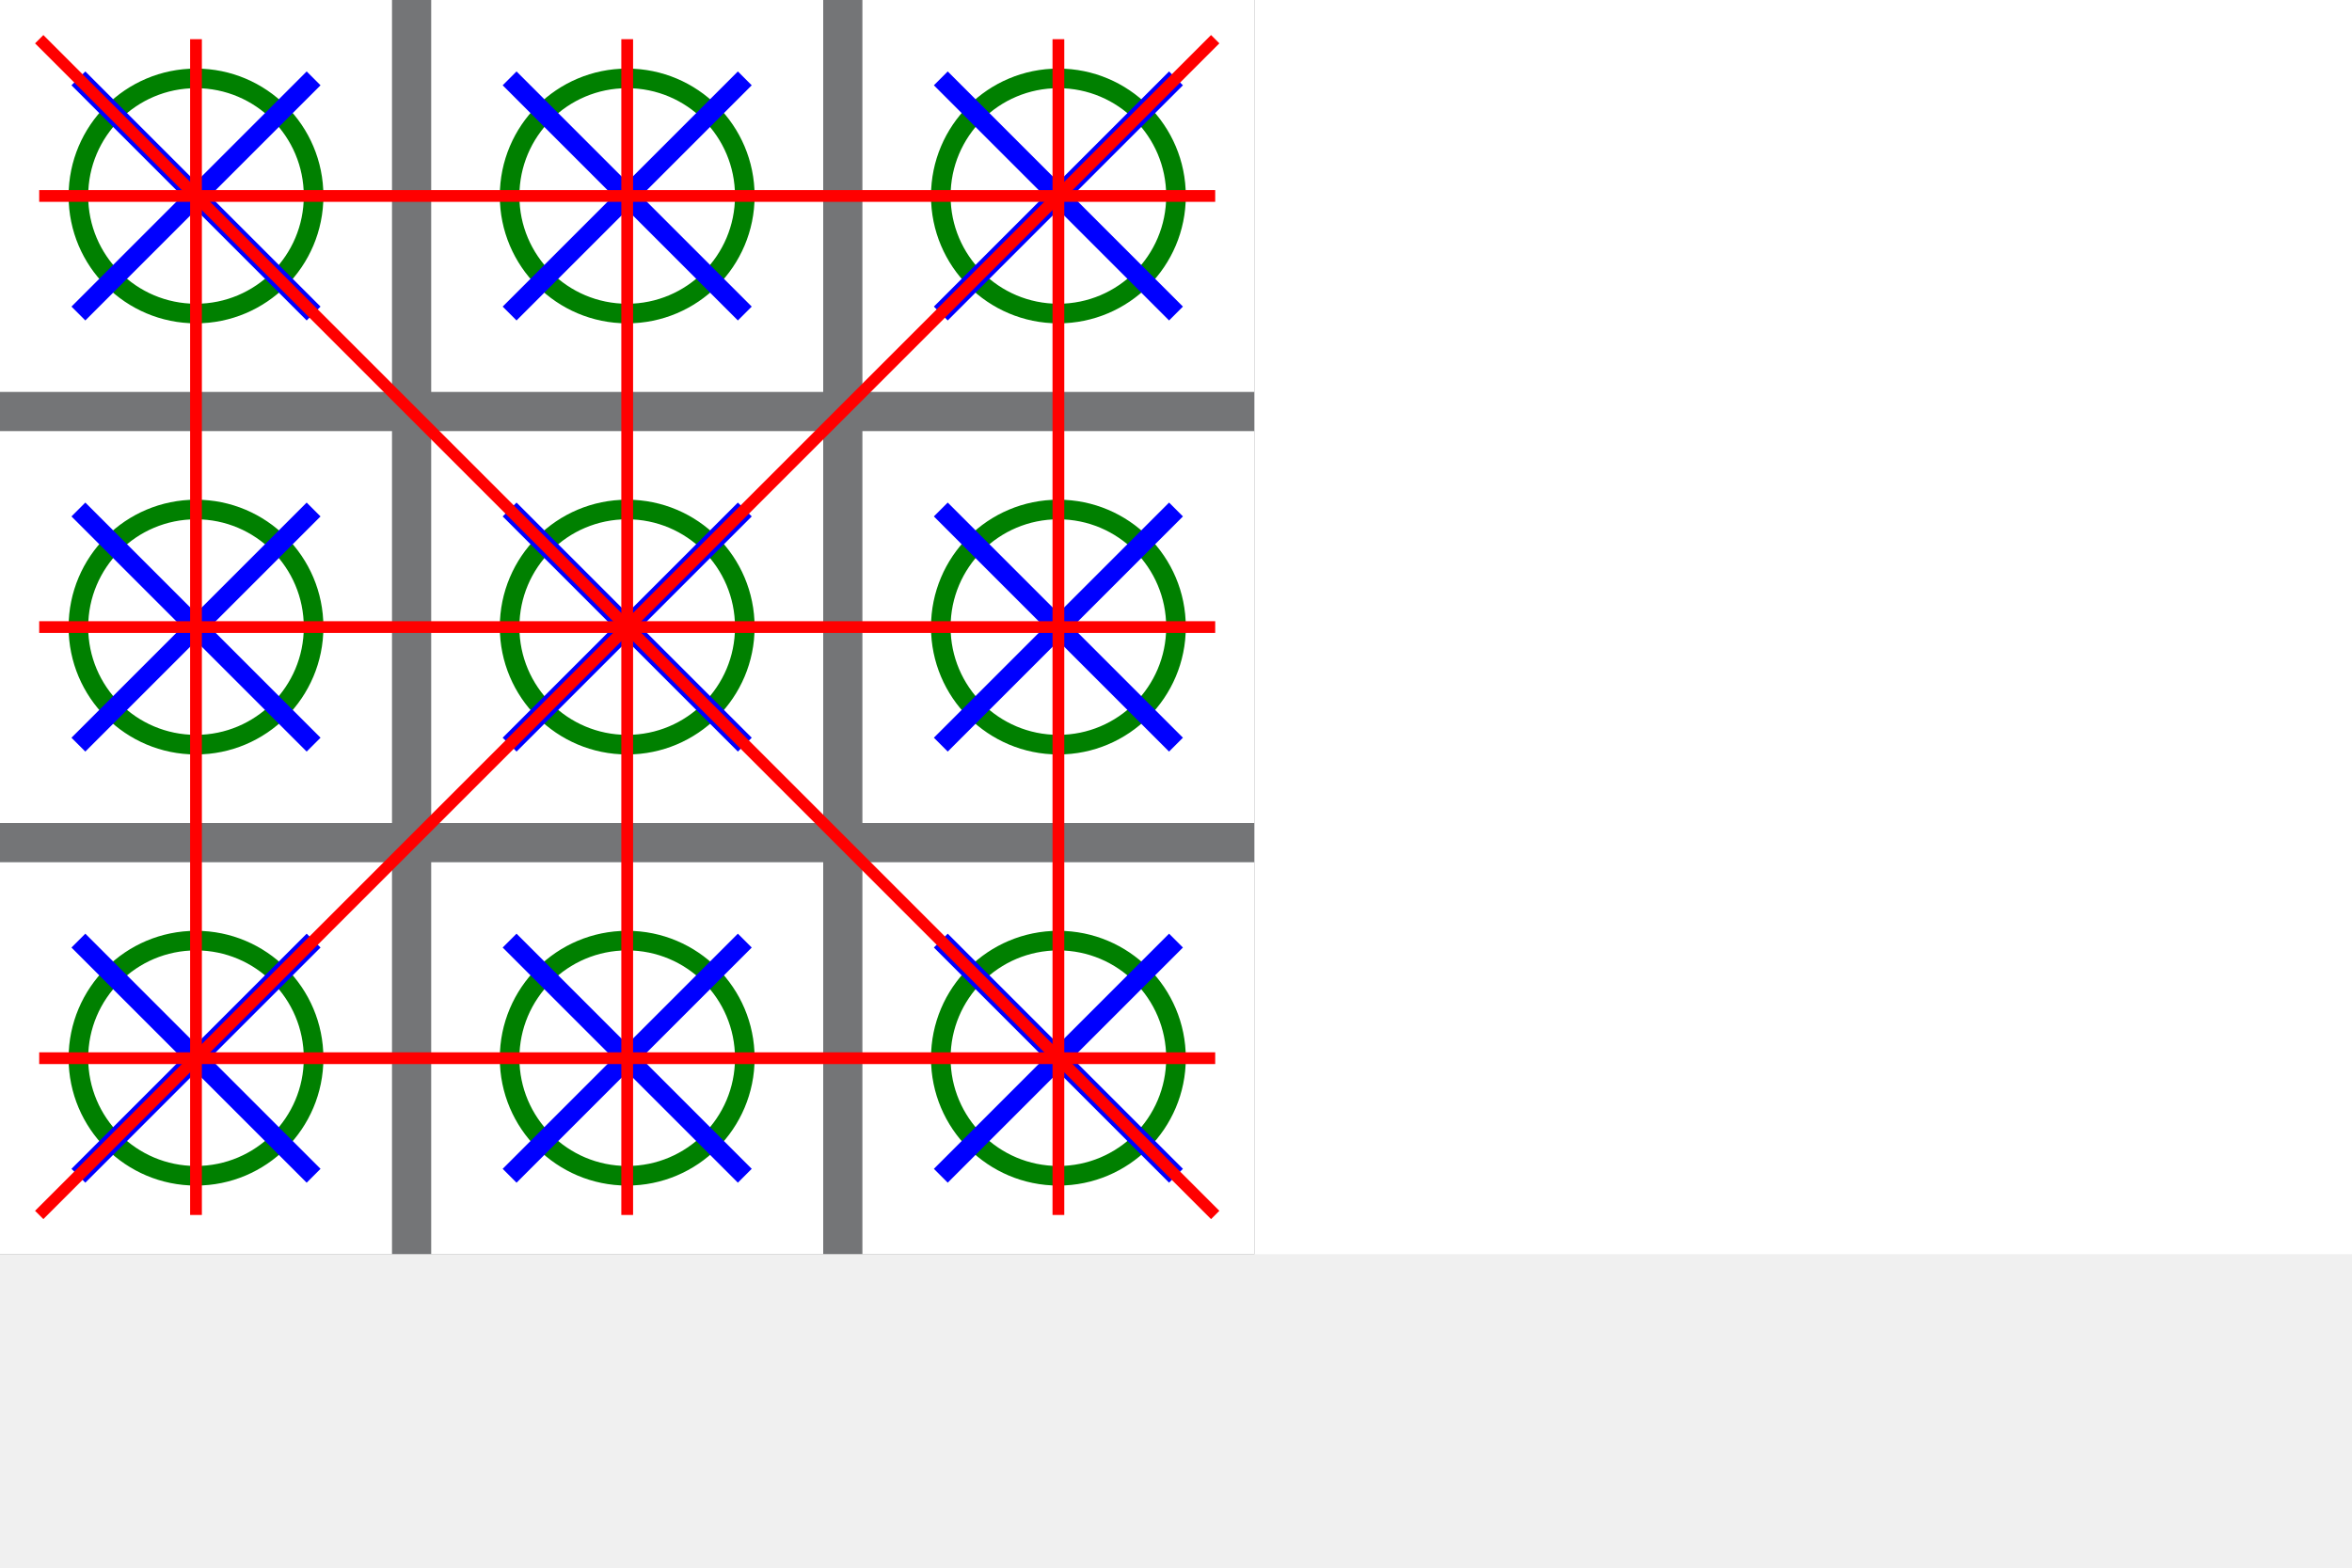
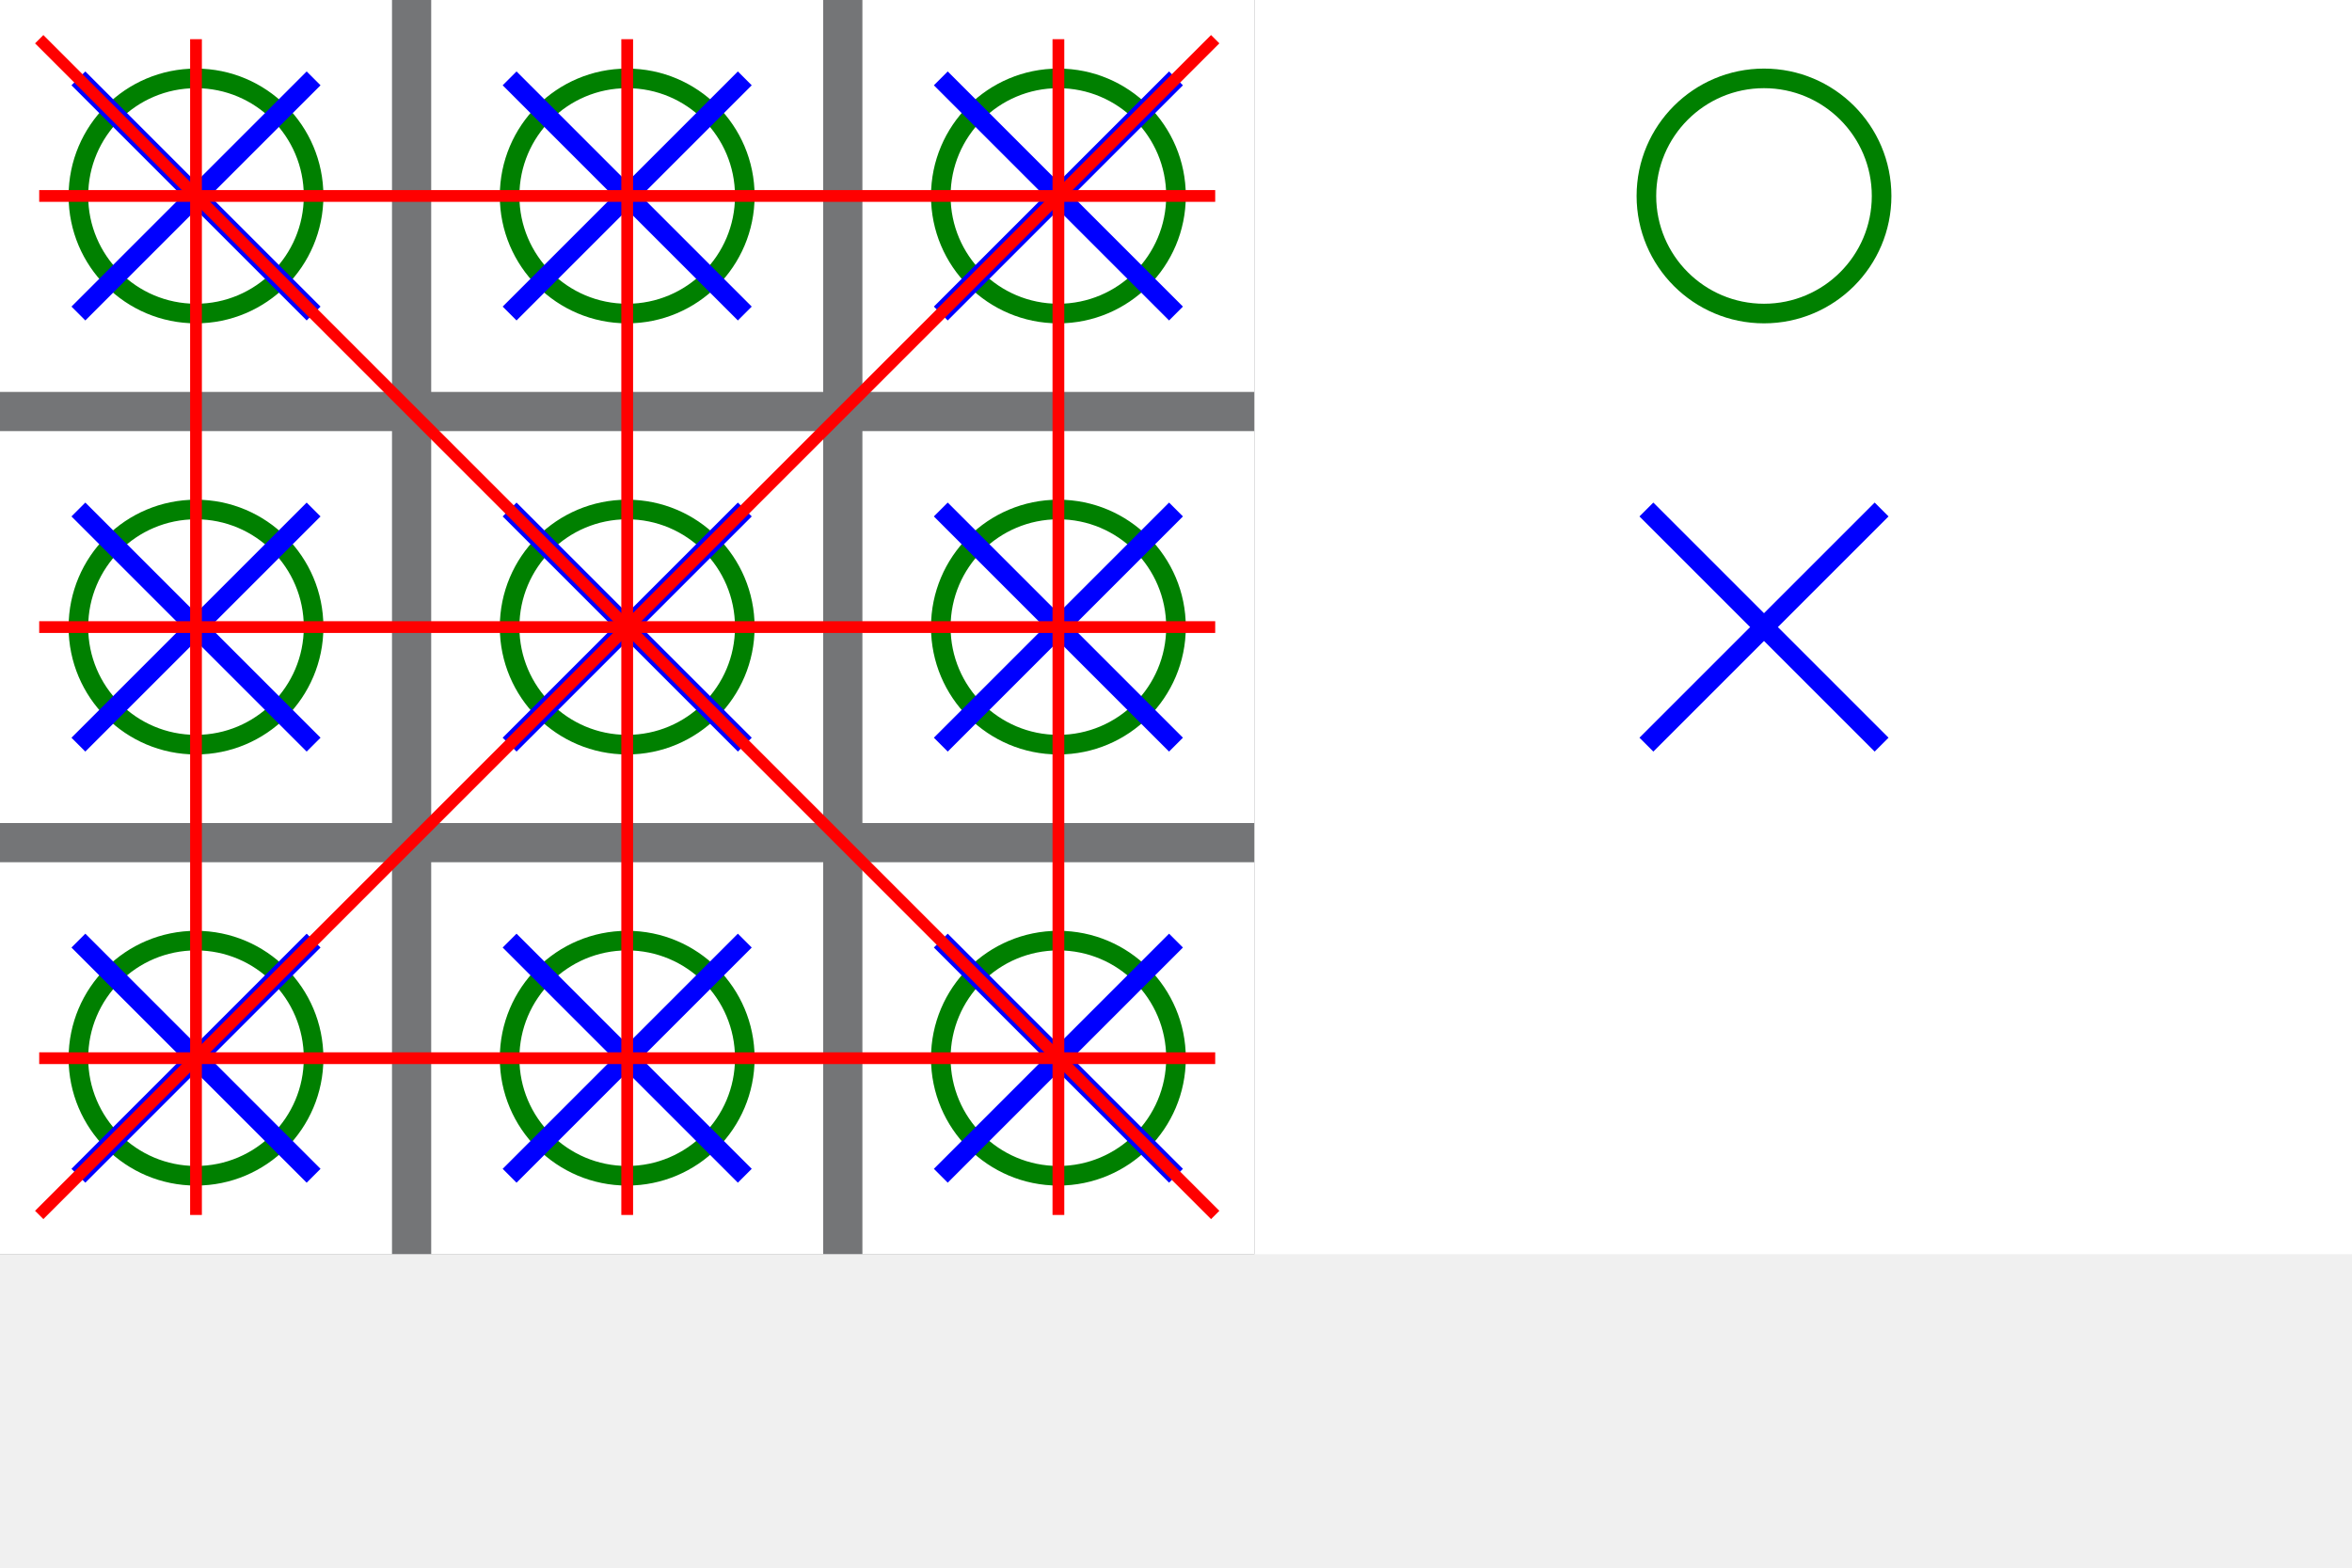
<svg xmlns="http://www.w3.org/2000/svg" width="600" height="400">
  <g id="gBackground">
    <rect id="background" fill="white" width="600" height="320" />
  </g>
  <g id="gBoard">
    <rect id="board" fill="rgba(116,117,119,1)" width="320" height="320" />
    <g id="fields" fill="white">
      <rect id="field1" width="100" height="100" x="0" y="0" />
      <rect id="field2" width="100" height="100" x="110" y="0" />
      <rect id="field3" width="100" height="100" x="220" y="0" />
      <rect id="field4" width="100" height="100" x="0" y="110" />
      <rect id="field5" width="100" height="100" x="110" y="110" />
      <rect id="field6" width="100" height="100" x="220" y="110" />
      <rect id="field7" width="100" height="100" x="0" y="220" />
      <rect id="field8" width="100" height="100" x="110" y="220" />
      <rect id="field9" width="100" height="100" x="220" y="220" />
+     </g>
+   </g>
+   <g id="menu">
+     <g>
+       <circle id="circle0" cx="450" cy="50" r="30" stroke="green" stroke-width="5" fill="white" />
+     </g>
+     <g id="cross0" style="stroke:blue;stroke-width:5">
+       <line x1="420" x2="480" y1="130" y2="190" />
+       <line x1="480" x2="420" y1="130" y2="190" />
    </g>
  </g>
  <g id="circles" stroke="green" stroke-width="5" fill="white">
    <circle id="circle1" cx="50" cy="50" r="30" />
    <circle id="circle2" cx="160" cy="50" r="30" />
    <circle id="circle3" cx="270" cy="50" r="30" />
    <circle id="circle4" cx="50" cy="160" r="30" />
    <circle id="circle5" cx="160" cy="160" r="30" />
    <circle id="circle6" cx="270" cy="160" r="30" />
    <circle id="circle7" cx="50" cy="270" r="30" />
    <circle id="circle8" cx="160" cy="270" r="30" />
    <circle id="circle9" cx="270" cy="270" r="30" />
  </g>
  <g id="crosses" style="stroke:blue;stroke-width:5" display="">
    <g id="cross1">
      <line x1="20" x2="80" y1="20" y2="80" />
      <line x1="80" x2="20" y1="20" y2="80" />
    </g>
    <g id="cross2">
      <line x1="130" x2="190" y1="20" y2="80" />
      <line x1="190" x2="130" y1="20" y2="80" />
    </g>
    <g id="cross3">
      <line x1="240" x2="300" y1="20" y2="80" />
      <line x1="300" x2="240" y1="20" y2="80" />
    </g>
    <g id="cross4">
      <line x1="20" x2="80" y1="130" y2="190" />
      <line x1="80" x2="20" y1="130" y2="190" />
    </g>
    <g id="cross5">
      <line x1="130" x2="190" y1="130" y2="190" />
      <line x1="190" x2="130" y1="130" y2="190" />
    </g>
    <g id="cross6">
      <line x1="240" x2="300" y1="130" y2="190" />
      <line x1="300" x2="240" y1="130" y2="190" />
    </g>
    <g id="cross7">
      <line x1="20" x2="80" y1="240" y2="300" />
      <line x1="80" x2="20" y1="240" y2="300" />
    </g>
    <g id="cross8">
      <line x1="130" x2="190" y1="240" y2="300" />
      <line x1="190" x2="130" y1="240" y2="300" />
    </g>
    <g id="cross9">
      <line x1="240" x2="300" y1="240" y2="300" />
      <line x1="300" x2="240" y1="240" y2="300" />
    </g>
  </g>
  <g id="winLines" style="stroke:red;stroke-width:3">
    <line id="winFields123" x1="10" x2="310" y1="50" y2="50" />
    <line id="winFields456" x1="10" x2="310" y1="160" y2="160" />
    <line id="winFields789" x1="10" x2="310" y1="270" y2="270" />
    <line id="winFields147" x1="50" x2="50" y1="10" y2="310" />
    <line id="winFields258" x1="160" x2="160" y1="10" y2="310" />
    <line id="winFields369" x1="270" x2="270" y1="10" y2="310" />
    <line id="winFields159" x1="10" x2="310" y1="10" y2="310" />
    <line id="winFields357" x1="310" x2="10" y1="10" y2="310" />
  </g>
</svg>
